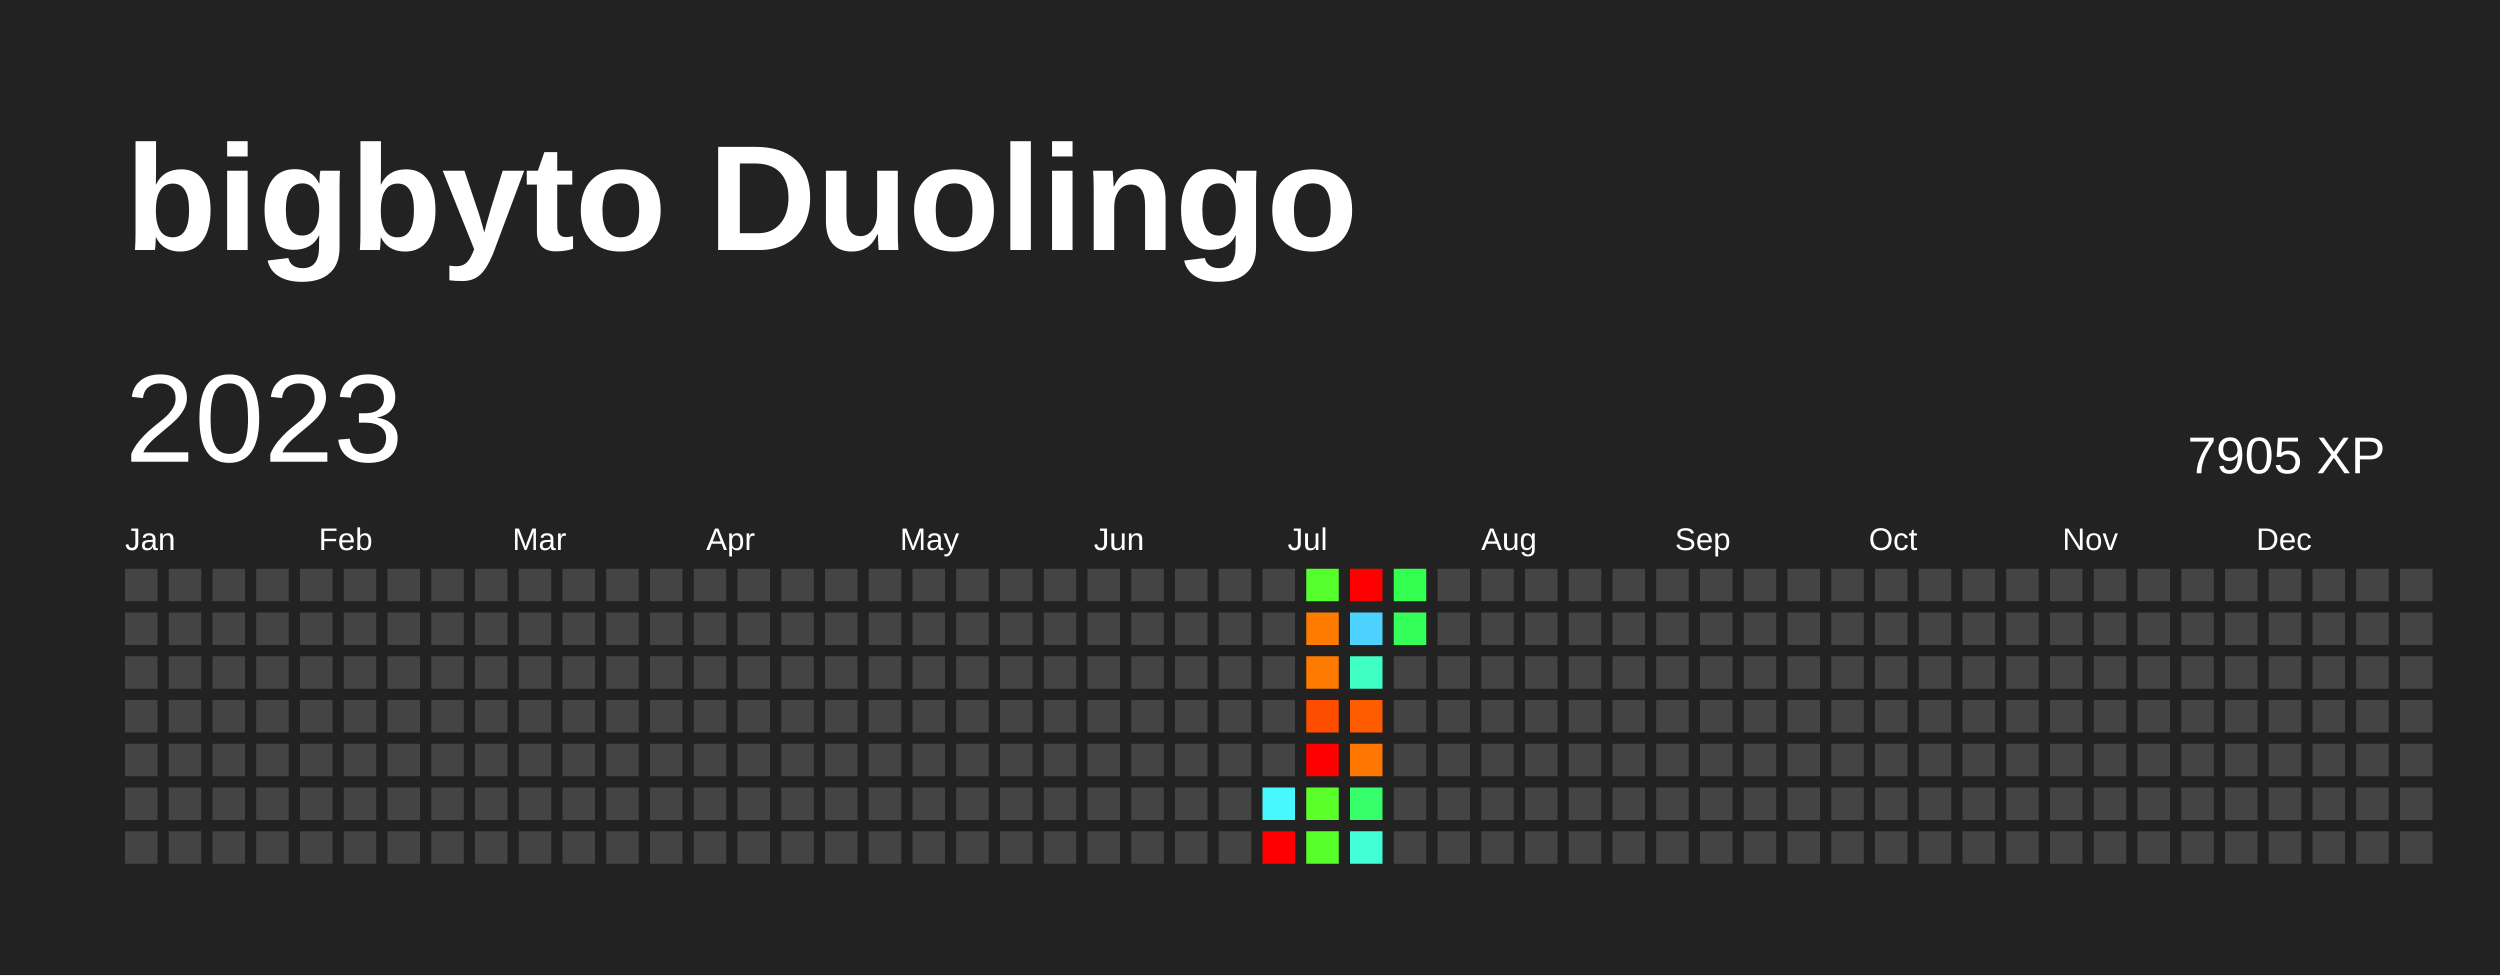
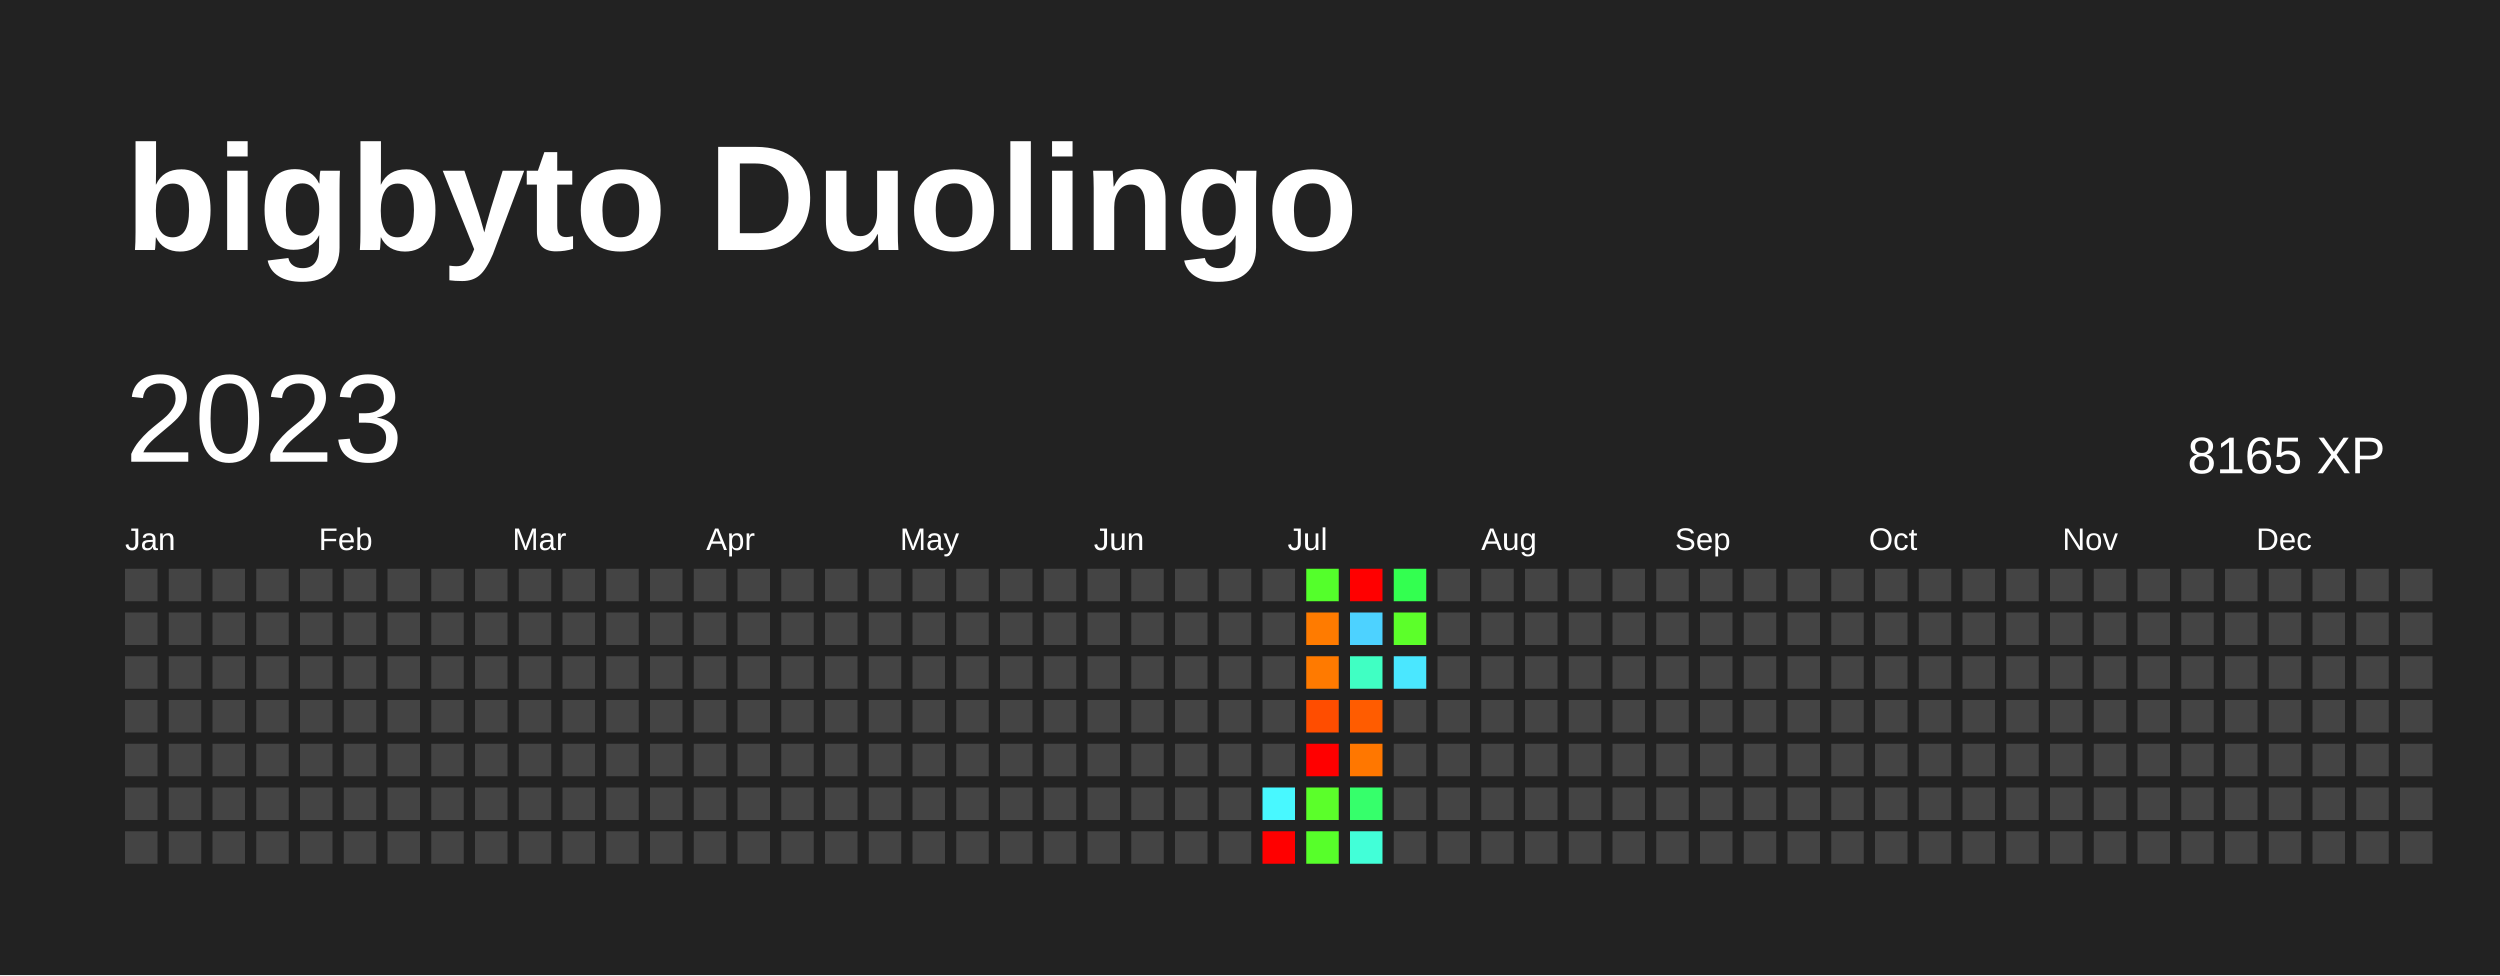
<svg xmlns="http://www.w3.org/2000/svg" baseProfile="full" height="78mm" version="1.1" viewBox="0,0,200,78" width="200mm">
  <defs />
  <rect fill="#222222" height="78" width="200" x="0" y="0" />
  <text fill="#FFFFFF" style="font-size:12px; font-family:Arial; font-weight:bold;" x="10" y="20">bigbyto Duolingo</text>
  <text dominant-baseline="hanging" fill="#FFFFFF" style="font-size:10.0px; font-family:Arial;" x="10" y="30">2023</text>
-   <text dominant-baseline="hanging" fill="#FFFFFF" style="font-size:4.125px; font-family:Arial;" x="175" y="35">7905 XP</text>
+   <text dominant-baseline="hanging" fill="#FFFFFF" style="font-size:4.125px; font-family:Arial;" x="175" y="35">8165 XP</text>
  <text fill="#FFFFFF" style="font-size:2.5px; font-family:Arial" x="10.0" y="44">Jan</text>
  <text fill="#FFFFFF" style="font-size:2.5px; font-family:Arial" x="25.5" y="44">Feb</text>
  <text fill="#FFFFFF" style="font-size:2.5px; font-family:Arial" x="41.0" y="44">Mar</text>
  <text fill="#FFFFFF" style="font-size:2.5px; font-family:Arial" x="56.5" y="44">Apr</text>
  <text fill="#FFFFFF" style="font-size:2.5px; font-family:Arial" x="72.0" y="44">May</text>
  <text fill="#FFFFFF" style="font-size:2.5px; font-family:Arial" x="87.5" y="44">Jun</text>
  <text fill="#FFFFFF" style="font-size:2.5px; font-family:Arial" x="103.0" y="44">Jul</text>
  <text fill="#FFFFFF" style="font-size:2.5px; font-family:Arial" x="118.5" y="44">Aug</text>
  <text fill="#FFFFFF" style="font-size:2.5px; font-family:Arial" x="134.0" y="44">Sep</text>
  <text fill="#FFFFFF" style="font-size:2.5px; font-family:Arial" x="149.5" y="44">Oct</text>
  <text fill="#FFFFFF" style="font-size:2.5px; font-family:Arial" x="165.0" y="44">Nov</text>
  <text fill="#FFFFFF" style="font-size:2.5px; font-family:Arial" x="180.5" y="44">Dec</text>
  <rect fill="#444444" height="2.6" width="2.6" x="10.0" y="45.5" />
  <rect fill="#444444" height="2.6" width="2.6" x="10.0" y="49.0" />
  <rect fill="#444444" height="2.6" width="2.6" x="10.0" y="52.5" />
  <rect fill="#444444" height="2.6" width="2.6" x="10.0" y="56.0" />
  <rect fill="#444444" height="2.6" width="2.6" x="10.0" y="59.5" />
  <rect fill="#444444" height="2.6" width="2.6" x="10.0" y="63.0" />
  <rect fill="#444444" height="2.6" width="2.6" x="10.0" y="66.5" />
  <rect fill="#444444" height="2.6" width="2.6" x="13.5" y="45.5" />
  <rect fill="#444444" height="2.6" width="2.6" x="13.5" y="49.0" />
  <rect fill="#444444" height="2.6" width="2.6" x="13.5" y="52.5" />
  <rect fill="#444444" height="2.6" width="2.6" x="13.5" y="56.0" />
  <rect fill="#444444" height="2.6" width="2.6" x="13.5" y="59.5" />
  <rect fill="#444444" height="2.6" width="2.6" x="13.5" y="63.0" />
  <rect fill="#444444" height="2.6" width="2.6" x="13.5" y="66.5" />
  <rect fill="#444444" height="2.6" width="2.6" x="17.0" y="45.5" />
  <rect fill="#444444" height="2.6" width="2.6" x="17.0" y="49.0" />
  <rect fill="#444444" height="2.6" width="2.6" x="17.0" y="52.5" />
  <rect fill="#444444" height="2.6" width="2.6" x="17.0" y="56.0" />
  <rect fill="#444444" height="2.6" width="2.6" x="17.0" y="59.5" />
  <rect fill="#444444" height="2.6" width="2.6" x="17.0" y="63.0" />
  <rect fill="#444444" height="2.6" width="2.6" x="17.0" y="66.5" />
  <rect fill="#444444" height="2.6" width="2.6" x="20.5" y="45.5" />
  <rect fill="#444444" height="2.6" width="2.6" x="20.5" y="49.0" />
  <rect fill="#444444" height="2.6" width="2.6" x="20.5" y="52.5" />
  <rect fill="#444444" height="2.6" width="2.6" x="20.5" y="56.0" />
  <rect fill="#444444" height="2.6" width="2.6" x="20.5" y="59.5" />
  <rect fill="#444444" height="2.6" width="2.6" x="20.5" y="63.0" />
  <rect fill="#444444" height="2.6" width="2.6" x="20.5" y="66.5" />
  <rect fill="#444444" height="2.6" width="2.6" x="24.0" y="45.5" />
  <rect fill="#444444" height="2.6" width="2.6" x="24.0" y="49.0" />
  <rect fill="#444444" height="2.6" width="2.6" x="24.0" y="52.5" />
  <rect fill="#444444" height="2.6" width="2.6" x="24.0" y="56.0" />
  <rect fill="#444444" height="2.6" width="2.6" x="24.0" y="59.5" />
  <rect fill="#444444" height="2.6" width="2.6" x="24.0" y="63.0" />
  <rect fill="#444444" height="2.6" width="2.6" x="24.0" y="66.5" />
  <rect fill="#444444" height="2.6" width="2.6" x="27.5" y="45.5" />
  <rect fill="#444444" height="2.6" width="2.6" x="27.5" y="49.0" />
  <rect fill="#444444" height="2.6" width="2.6" x="27.5" y="52.5" />
  <rect fill="#444444" height="2.6" width="2.6" x="27.5" y="56.0" />
  <rect fill="#444444" height="2.6" width="2.6" x="27.5" y="59.5" />
  <rect fill="#444444" height="2.6" width="2.6" x="27.5" y="63.0" />
  <rect fill="#444444" height="2.6" width="2.6" x="27.5" y="66.5" />
  <rect fill="#444444" height="2.6" width="2.6" x="31.0" y="45.5" />
  <rect fill="#444444" height="2.6" width="2.6" x="31.0" y="49.0" />
  <rect fill="#444444" height="2.6" width="2.6" x="31.0" y="52.5" />
  <rect fill="#444444" height="2.6" width="2.6" x="31.0" y="56.0" />
  <rect fill="#444444" height="2.6" width="2.6" x="31.0" y="59.5" />
  <rect fill="#444444" height="2.6" width="2.6" x="31.0" y="63.0" />
  <rect fill="#444444" height="2.6" width="2.6" x="31.0" y="66.5" />
  <rect fill="#444444" height="2.6" width="2.6" x="34.5" y="45.5" />
  <rect fill="#444444" height="2.6" width="2.6" x="34.5" y="49.0" />
  <rect fill="#444444" height="2.6" width="2.6" x="34.5" y="52.5" />
  <rect fill="#444444" height="2.6" width="2.6" x="34.5" y="56.0" />
  <rect fill="#444444" height="2.6" width="2.6" x="34.5" y="59.5" />
  <rect fill="#444444" height="2.6" width="2.6" x="34.5" y="63.0" />
  <rect fill="#444444" height="2.6" width="2.6" x="34.5" y="66.5" />
  <rect fill="#444444" height="2.6" width="2.6" x="38.0" y="45.5" />
  <rect fill="#444444" height="2.6" width="2.6" x="38.0" y="49.0" />
  <rect fill="#444444" height="2.6" width="2.6" x="38.0" y="52.5" />
  <rect fill="#444444" height="2.6" width="2.6" x="38.0" y="56.0" />
  <rect fill="#444444" height="2.6" width="2.6" x="38.0" y="59.5" />
  <rect fill="#444444" height="2.6" width="2.6" x="38.0" y="63.0" />
  <rect fill="#444444" height="2.6" width="2.6" x="38.0" y="66.5" />
  <rect fill="#444444" height="2.6" width="2.6" x="41.5" y="45.5" />
  <rect fill="#444444" height="2.6" width="2.6" x="41.5" y="49.0" />
  <rect fill="#444444" height="2.6" width="2.6" x="41.5" y="52.5" />
  <rect fill="#444444" height="2.6" width="2.6" x="41.5" y="56.0" />
  <rect fill="#444444" height="2.6" width="2.6" x="41.5" y="59.5" />
  <rect fill="#444444" height="2.6" width="2.6" x="41.5" y="63.0" />
  <rect fill="#444444" height="2.6" width="2.6" x="41.5" y="66.5" />
  <rect fill="#444444" height="2.6" width="2.6" x="45.0" y="45.5" />
  <rect fill="#444444" height="2.6" width="2.6" x="45.0" y="49.0" />
  <rect fill="#444444" height="2.6" width="2.6" x="45.0" y="52.5" />
  <rect fill="#444444" height="2.6" width="2.6" x="45.0" y="56.0" />
  <rect fill="#444444" height="2.6" width="2.6" x="45.0" y="59.5" />
  <rect fill="#444444" height="2.6" width="2.6" x="45.0" y="63.0" />
  <rect fill="#444444" height="2.6" width="2.6" x="45.0" y="66.5" />
  <rect fill="#444444" height="2.6" width="2.6" x="48.5" y="45.5" />
  <rect fill="#444444" height="2.6" width="2.6" x="48.5" y="49.0" />
  <rect fill="#444444" height="2.6" width="2.6" x="48.5" y="52.5" />
  <rect fill="#444444" height="2.6" width="2.6" x="48.5" y="56.0" />
  <rect fill="#444444" height="2.6" width="2.6" x="48.5" y="59.5" />
  <rect fill="#444444" height="2.6" width="2.6" x="48.5" y="63.0" />
  <rect fill="#444444" height="2.6" width="2.6" x="48.5" y="66.5" />
  <rect fill="#444444" height="2.6" width="2.6" x="52.0" y="45.5" />
  <rect fill="#444444" height="2.6" width="2.6" x="52.0" y="49.0" />
  <rect fill="#444444" height="2.6" width="2.6" x="52.0" y="52.5" />
  <rect fill="#444444" height="2.6" width="2.6" x="52.0" y="56.0" />
  <rect fill="#444444" height="2.6" width="2.6" x="52.0" y="59.5" />
  <rect fill="#444444" height="2.6" width="2.6" x="52.0" y="63.0" />
  <rect fill="#444444" height="2.6" width="2.6" x="52.0" y="66.5" />
  <rect fill="#444444" height="2.6" width="2.6" x="55.5" y="45.5" />
  <rect fill="#444444" height="2.6" width="2.6" x="55.5" y="49.0" />
  <rect fill="#444444" height="2.6" width="2.6" x="55.5" y="52.5" />
  <rect fill="#444444" height="2.6" width="2.6" x="55.5" y="56.0" />
  <rect fill="#444444" height="2.6" width="2.6" x="55.5" y="59.5" />
  <rect fill="#444444" height="2.6" width="2.6" x="55.5" y="63.0" />
  <rect fill="#444444" height="2.6" width="2.6" x="55.5" y="66.5" />
  <rect fill="#444444" height="2.6" width="2.6" x="59.0" y="45.5" />
  <rect fill="#444444" height="2.6" width="2.6" x="59.0" y="49.0" />
  <rect fill="#444444" height="2.6" width="2.6" x="59.0" y="52.5" />
  <rect fill="#444444" height="2.6" width="2.6" x="59.0" y="56.0" />
  <rect fill="#444444" height="2.6" width="2.6" x="59.0" y="59.5" />
  <rect fill="#444444" height="2.6" width="2.6" x="59.0" y="63.0" />
  <rect fill="#444444" height="2.6" width="2.6" x="59.0" y="66.5" />
  <rect fill="#444444" height="2.6" width="2.6" x="62.5" y="45.5" />
  <rect fill="#444444" height="2.6" width="2.6" x="62.5" y="49.0" />
  <rect fill="#444444" height="2.6" width="2.6" x="62.5" y="52.5" />
  <rect fill="#444444" height="2.6" width="2.6" x="62.5" y="56.0" />
  <rect fill="#444444" height="2.6" width="2.6" x="62.5" y="59.5" />
  <rect fill="#444444" height="2.6" width="2.6" x="62.5" y="63.0" />
  <rect fill="#444444" height="2.6" width="2.6" x="62.5" y="66.5" />
  <rect fill="#444444" height="2.6" width="2.6" x="66.0" y="45.5" />
  <rect fill="#444444" height="2.6" width="2.6" x="66.0" y="49.0" />
  <rect fill="#444444" height="2.6" width="2.6" x="66.0" y="52.5" />
  <rect fill="#444444" height="2.6" width="2.6" x="66.0" y="56.0" />
  <rect fill="#444444" height="2.6" width="2.6" x="66.0" y="59.5" />
  <rect fill="#444444" height="2.6" width="2.6" x="66.0" y="63.0" />
  <rect fill="#444444" height="2.6" width="2.6" x="66.0" y="66.5" />
  <rect fill="#444444" height="2.6" width="2.6" x="69.5" y="45.5" />
  <rect fill="#444444" height="2.6" width="2.6" x="69.5" y="49.0" />
  <rect fill="#444444" height="2.6" width="2.6" x="69.5" y="52.5" />
  <rect fill="#444444" height="2.6" width="2.6" x="69.5" y="56.0" />
  <rect fill="#444444" height="2.6" width="2.6" x="69.5" y="59.5" />
  <rect fill="#444444" height="2.6" width="2.6" x="69.5" y="63.0" />
  <rect fill="#444444" height="2.6" width="2.6" x="69.5" y="66.5" />
  <rect fill="#444444" height="2.6" width="2.6" x="73.0" y="45.5" />
  <rect fill="#444444" height="2.6" width="2.6" x="73.0" y="49.0" />
  <rect fill="#444444" height="2.6" width="2.6" x="73.0" y="52.5" />
  <rect fill="#444444" height="2.6" width="2.6" x="73.0" y="56.0" />
  <rect fill="#444444" height="2.6" width="2.6" x="73.0" y="59.5" />
  <rect fill="#444444" height="2.6" width="2.6" x="73.0" y="63.0" />
  <rect fill="#444444" height="2.6" width="2.6" x="73.0" y="66.5" />
  <rect fill="#444444" height="2.6" width="2.6" x="76.5" y="45.5" />
  <rect fill="#444444" height="2.6" width="2.6" x="76.5" y="49.0" />
  <rect fill="#444444" height="2.6" width="2.6" x="76.5" y="52.5" />
  <rect fill="#444444" height="2.6" width="2.6" x="76.5" y="56.0" />
  <rect fill="#444444" height="2.6" width="2.6" x="76.5" y="59.5" />
  <rect fill="#444444" height="2.6" width="2.6" x="76.5" y="63.0" />
  <rect fill="#444444" height="2.6" width="2.6" x="76.5" y="66.5" />
  <rect fill="#444444" height="2.6" width="2.6" x="80.0" y="45.5" />
  <rect fill="#444444" height="2.6" width="2.6" x="80.0" y="49.0" />
  <rect fill="#444444" height="2.6" width="2.6" x="80.0" y="52.5" />
  <rect fill="#444444" height="2.6" width="2.6" x="80.0" y="56.0" />
  <rect fill="#444444" height="2.6" width="2.6" x="80.0" y="59.5" />
  <rect fill="#444444" height="2.6" width="2.6" x="80.0" y="63.0" />
  <rect fill="#444444" height="2.6" width="2.6" x="80.0" y="66.5" />
  <rect fill="#444444" height="2.6" width="2.6" x="83.5" y="45.5" />
  <rect fill="#444444" height="2.6" width="2.6" x="83.5" y="49.0" />
  <rect fill="#444444" height="2.6" width="2.6" x="83.5" y="52.5" />
  <rect fill="#444444" height="2.6" width="2.6" x="83.5" y="56.0" />
  <rect fill="#444444" height="2.6" width="2.6" x="83.5" y="59.5" />
  <rect fill="#444444" height="2.6" width="2.6" x="83.5" y="63.0" />
  <rect fill="#444444" height="2.6" width="2.6" x="83.5" y="66.5" />
  <rect fill="#444444" height="2.6" width="2.6" x="87.0" y="45.5" />
  <rect fill="#444444" height="2.6" width="2.6" x="87.0" y="49.0" />
  <rect fill="#444444" height="2.6" width="2.6" x="87.0" y="52.5" />
  <rect fill="#444444" height="2.6" width="2.6" x="87.0" y="56.0" />
  <rect fill="#444444" height="2.6" width="2.6" x="87.0" y="59.5" />
  <rect fill="#444444" height="2.6" width="2.6" x="87.0" y="63.0" />
  <rect fill="#444444" height="2.6" width="2.6" x="87.0" y="66.5" />
  <rect fill="#444444" height="2.6" width="2.6" x="90.5" y="45.5" />
  <rect fill="#444444" height="2.6" width="2.6" x="90.5" y="49.0" />
  <rect fill="#444444" height="2.6" width="2.6" x="90.5" y="52.5" />
  <rect fill="#444444" height="2.6" width="2.6" x="90.5" y="56.0" />
  <rect fill="#444444" height="2.6" width="2.6" x="90.5" y="59.5" />
  <rect fill="#444444" height="2.6" width="2.6" x="90.5" y="63.0" />
  <rect fill="#444444" height="2.6" width="2.6" x="90.5" y="66.5" />
  <rect fill="#444444" height="2.6" width="2.6" x="94.0" y="45.5" />
  <rect fill="#444444" height="2.6" width="2.6" x="94.0" y="49.0" />
  <rect fill="#444444" height="2.6" width="2.6" x="94.0" y="52.5" />
  <rect fill="#444444" height="2.6" width="2.6" x="94.0" y="56.0" />
  <rect fill="#444444" height="2.6" width="2.6" x="94.0" y="59.5" />
  <rect fill="#444444" height="2.6" width="2.6" x="94.0" y="63.0" />
  <rect fill="#444444" height="2.6" width="2.6" x="94.0" y="66.5" />
  <rect fill="#444444" height="2.6" width="2.6" x="97.5" y="45.5" />
  <rect fill="#444444" height="2.6" width="2.6" x="97.5" y="49.0" />
  <rect fill="#444444" height="2.6" width="2.6" x="97.5" y="52.5" />
  <rect fill="#444444" height="2.6" width="2.6" x="97.5" y="56.0" />
  <rect fill="#444444" height="2.6" width="2.6" x="97.5" y="59.5" />
  <rect fill="#444444" height="2.6" width="2.6" x="97.5" y="63.0" />
  <rect fill="#444444" height="2.6" width="2.6" x="97.5" y="66.5" />
  <rect fill="#444444" height="2.6" width="2.6" x="101.0" y="45.5" />
  <rect fill="#444444" height="2.6" width="2.6" x="101.0" y="49.0" />
  <rect fill="#444444" height="2.6" width="2.6" x="101.0" y="52.5" />
  <rect fill="#444444" height="2.6" width="2.6" x="101.0" y="56.0" />
  <rect fill="#444444" height="2.6" width="2.6" x="101.0" y="59.5" />
  <rect fill="#48f8ff" height="2.6" width="2.6" x="101.0" y="63.0" />
  <rect fill="red" height="2.6" width="2.6" x="101.0" y="66.5" />
  <rect fill="#54ff2b" height="2.6" width="2.6" x="104.5" y="45.5" />
  <rect fill="#ff7b00" height="2.6" width="2.6" x="104.5" y="49.0" />
  <rect fill="#ff7a00" height="2.6" width="2.6" x="104.5" y="52.5" />
  <rect fill="#ff4d00" height="2.6" width="2.6" x="104.5" y="56.0" />
  <rect fill="red" height="2.6" width="2.6" x="104.5" y="59.5" />
  <rect fill="#5bff2a" height="2.6" width="2.6" x="104.5" y="63.0" />
  <rect fill="#57ff2a" height="2.6" width="2.6" x="104.5" y="66.5" />
  <rect fill="red" height="2.6" width="2.6" x="108.0" y="45.5" />
  <rect fill="#4dd2ff" height="2.6" width="2.6" x="108.0" y="49.0" />
  <rect fill="#40ffc3" height="2.6" width="2.6" x="108.0" y="52.5" />
  <rect fill="#ff5c00" height="2.6" width="2.6" x="108.0" y="56.0" />
  <rect fill="#ff7700" height="2.6" width="2.6" x="108.0" y="59.5" />
  <rect fill="#36ff6b" height="2.6" width="2.6" x="108.0" y="63.0" />
  <rect fill="#42ffd8" height="2.6" width="2.6" x="108.0" y="66.5" />
  <rect fill="#33ff50" height="2.6" width="2.6" x="111.5" y="45.5" />
-   <rect fill="#34ff59" height="2.6" width="2.6" x="111.5" y="49.0" />
-   <rect fill="#444444" height="2.6" width="2.6" x="111.5" y="52.5" />
+   <rect fill="#5cff2a" height="2.6" width="2.6" x="111.5" y="49.0" />
+   <rect fill="#4ae7ff" height="2.6" width="2.6" x="111.5" y="52.5" />
  <rect fill="#444444" height="2.6" width="2.6" x="111.5" y="56.0" />
  <rect fill="#444444" height="2.6" width="2.6" x="111.5" y="59.5" />
  <rect fill="#444444" height="2.6" width="2.6" x="111.5" y="63.0" />
  <rect fill="#444444" height="2.6" width="2.6" x="111.5" y="66.5" />
  <rect fill="#444444" height="2.6" width="2.6" x="115.0" y="45.5" />
  <rect fill="#444444" height="2.6" width="2.6" x="115.0" y="49.0" />
  <rect fill="#444444" height="2.6" width="2.6" x="115.0" y="52.5" />
  <rect fill="#444444" height="2.6" width="2.6" x="115.0" y="56.0" />
  <rect fill="#444444" height="2.6" width="2.6" x="115.0" y="59.5" />
  <rect fill="#444444" height="2.6" width="2.6" x="115.0" y="63.0" />
  <rect fill="#444444" height="2.6" width="2.6" x="115.0" y="66.5" />
  <rect fill="#444444" height="2.6" width="2.6" x="118.5" y="45.5" />
  <rect fill="#444444" height="2.6" width="2.6" x="118.5" y="49.0" />
  <rect fill="#444444" height="2.6" width="2.6" x="118.5" y="52.5" />
  <rect fill="#444444" height="2.6" width="2.6" x="118.5" y="56.0" />
  <rect fill="#444444" height="2.6" width="2.6" x="118.5" y="59.5" />
  <rect fill="#444444" height="2.6" width="2.6" x="118.5" y="63.0" />
  <rect fill="#444444" height="2.6" width="2.6" x="118.5" y="66.5" />
  <rect fill="#444444" height="2.6" width="2.6" x="122.0" y="45.5" />
  <rect fill="#444444" height="2.6" width="2.6" x="122.0" y="49.0" />
  <rect fill="#444444" height="2.6" width="2.6" x="122.0" y="52.5" />
  <rect fill="#444444" height="2.6" width="2.6" x="122.0" y="56.0" />
  <rect fill="#444444" height="2.6" width="2.6" x="122.0" y="59.5" />
  <rect fill="#444444" height="2.6" width="2.6" x="122.0" y="63.0" />
  <rect fill="#444444" height="2.6" width="2.6" x="122.0" y="66.5" />
  <rect fill="#444444" height="2.6" width="2.6" x="125.5" y="45.5" />
  <rect fill="#444444" height="2.6" width="2.6" x="125.5" y="49.0" />
  <rect fill="#444444" height="2.6" width="2.6" x="125.5" y="52.5" />
  <rect fill="#444444" height="2.6" width="2.6" x="125.5" y="56.0" />
  <rect fill="#444444" height="2.6" width="2.6" x="125.5" y="59.5" />
  <rect fill="#444444" height="2.6" width="2.6" x="125.5" y="63.0" />
  <rect fill="#444444" height="2.6" width="2.6" x="125.5" y="66.5" />
  <rect fill="#444444" height="2.6" width="2.6" x="129.0" y="45.5" />
  <rect fill="#444444" height="2.6" width="2.6" x="129.0" y="49.0" />
  <rect fill="#444444" height="2.6" width="2.6" x="129.0" y="52.5" />
  <rect fill="#444444" height="2.6" width="2.6" x="129.0" y="56.0" />
  <rect fill="#444444" height="2.6" width="2.6" x="129.0" y="59.5" />
  <rect fill="#444444" height="2.6" width="2.6" x="129.0" y="63.0" />
  <rect fill="#444444" height="2.6" width="2.6" x="129.0" y="66.5" />
  <rect fill="#444444" height="2.6" width="2.6" x="132.5" y="45.5" />
  <rect fill="#444444" height="2.6" width="2.6" x="132.5" y="49.0" />
  <rect fill="#444444" height="2.6" width="2.6" x="132.5" y="52.5" />
  <rect fill="#444444" height="2.6" width="2.6" x="132.5" y="56.0" />
  <rect fill="#444444" height="2.6" width="2.6" x="132.5" y="59.5" />
  <rect fill="#444444" height="2.6" width="2.6" x="132.5" y="63.0" />
  <rect fill="#444444" height="2.6" width="2.6" x="132.5" y="66.5" />
  <rect fill="#444444" height="2.6" width="2.6" x="136.0" y="45.5" />
  <rect fill="#444444" height="2.6" width="2.6" x="136.0" y="49.0" />
  <rect fill="#444444" height="2.6" width="2.6" x="136.0" y="52.5" />
  <rect fill="#444444" height="2.6" width="2.6" x="136.0" y="56.0" />
  <rect fill="#444444" height="2.6" width="2.6" x="136.0" y="59.5" />
  <rect fill="#444444" height="2.6" width="2.6" x="136.0" y="63.0" />
  <rect fill="#444444" height="2.6" width="2.6" x="136.0" y="66.5" />
  <rect fill="#444444" height="2.6" width="2.6" x="139.5" y="45.5" />
  <rect fill="#444444" height="2.6" width="2.6" x="139.5" y="49.0" />
  <rect fill="#444444" height="2.6" width="2.6" x="139.5" y="52.5" />
  <rect fill="#444444" height="2.6" width="2.6" x="139.5" y="56.0" />
  <rect fill="#444444" height="2.6" width="2.6" x="139.5" y="59.5" />
  <rect fill="#444444" height="2.6" width="2.6" x="139.5" y="63.0" />
  <rect fill="#444444" height="2.6" width="2.6" x="139.5" y="66.5" />
  <rect fill="#444444" height="2.6" width="2.6" x="143.0" y="45.5" />
  <rect fill="#444444" height="2.6" width="2.6" x="143.0" y="49.0" />
  <rect fill="#444444" height="2.6" width="2.6" x="143.0" y="52.5" />
  <rect fill="#444444" height="2.6" width="2.6" x="143.0" y="56.0" />
  <rect fill="#444444" height="2.6" width="2.6" x="143.0" y="59.5" />
  <rect fill="#444444" height="2.6" width="2.6" x="143.0" y="63.0" />
  <rect fill="#444444" height="2.6" width="2.6" x="143.0" y="66.5" />
  <rect fill="#444444" height="2.6" width="2.6" x="146.5" y="45.5" />
  <rect fill="#444444" height="2.6" width="2.6" x="146.5" y="49.0" />
  <rect fill="#444444" height="2.6" width="2.6" x="146.5" y="52.5" />
  <rect fill="#444444" height="2.6" width="2.6" x="146.5" y="56.0" />
  <rect fill="#444444" height="2.6" width="2.6" x="146.5" y="59.5" />
  <rect fill="#444444" height="2.6" width="2.6" x="146.5" y="63.0" />
  <rect fill="#444444" height="2.6" width="2.6" x="146.5" y="66.5" />
  <rect fill="#444444" height="2.6" width="2.6" x="150.0" y="45.5" />
  <rect fill="#444444" height="2.6" width="2.6" x="150.0" y="49.0" />
  <rect fill="#444444" height="2.6" width="2.6" x="150.0" y="52.5" />
  <rect fill="#444444" height="2.6" width="2.6" x="150.0" y="56.0" />
  <rect fill="#444444" height="2.6" width="2.6" x="150.0" y="59.5" />
  <rect fill="#444444" height="2.6" width="2.6" x="150.0" y="63.0" />
  <rect fill="#444444" height="2.6" width="2.6" x="150.0" y="66.5" />
  <rect fill="#444444" height="2.6" width="2.6" x="153.5" y="45.5" />
  <rect fill="#444444" height="2.6" width="2.6" x="153.5" y="49.0" />
  <rect fill="#444444" height="2.6" width="2.6" x="153.5" y="52.5" />
  <rect fill="#444444" height="2.6" width="2.6" x="153.5" y="56.0" />
  <rect fill="#444444" height="2.6" width="2.6" x="153.5" y="59.5" />
  <rect fill="#444444" height="2.6" width="2.6" x="153.5" y="63.0" />
  <rect fill="#444444" height="2.6" width="2.6" x="153.5" y="66.5" />
  <rect fill="#444444" height="2.6" width="2.6" x="157.0" y="45.5" />
  <rect fill="#444444" height="2.6" width="2.6" x="157.0" y="49.0" />
  <rect fill="#444444" height="2.6" width="2.6" x="157.0" y="52.5" />
  <rect fill="#444444" height="2.6" width="2.6" x="157.0" y="56.0" />
  <rect fill="#444444" height="2.6" width="2.6" x="157.0" y="59.5" />
  <rect fill="#444444" height="2.6" width="2.6" x="157.0" y="63.0" />
  <rect fill="#444444" height="2.6" width="2.6" x="157.0" y="66.5" />
  <rect fill="#444444" height="2.6" width="2.6" x="160.5" y="45.5" />
  <rect fill="#444444" height="2.6" width="2.6" x="160.5" y="49.0" />
  <rect fill="#444444" height="2.6" width="2.6" x="160.5" y="52.5" />
  <rect fill="#444444" height="2.6" width="2.6" x="160.5" y="56.0" />
  <rect fill="#444444" height="2.6" width="2.6" x="160.5" y="59.5" />
  <rect fill="#444444" height="2.6" width="2.6" x="160.5" y="63.0" />
  <rect fill="#444444" height="2.6" width="2.6" x="160.5" y="66.5" />
  <rect fill="#444444" height="2.6" width="2.6" x="164.0" y="45.5" />
  <rect fill="#444444" height="2.6" width="2.6" x="164.0" y="49.0" />
  <rect fill="#444444" height="2.6" width="2.6" x="164.0" y="52.5" />
  <rect fill="#444444" height="2.6" width="2.6" x="164.0" y="56.0" />
  <rect fill="#444444" height="2.6" width="2.6" x="164.0" y="59.5" />
  <rect fill="#444444" height="2.6" width="2.6" x="164.0" y="63.0" />
  <rect fill="#444444" height="2.6" width="2.6" x="164.0" y="66.5" />
  <rect fill="#444444" height="2.6" width="2.6" x="167.5" y="45.5" />
  <rect fill="#444444" height="2.6" width="2.6" x="167.5" y="49.0" />
  <rect fill="#444444" height="2.6" width="2.6" x="167.5" y="52.5" />
  <rect fill="#444444" height="2.6" width="2.6" x="167.5" y="56.0" />
  <rect fill="#444444" height="2.6" width="2.6" x="167.5" y="59.5" />
  <rect fill="#444444" height="2.6" width="2.6" x="167.5" y="63.0" />
  <rect fill="#444444" height="2.6" width="2.6" x="167.5" y="66.5" />
  <rect fill="#444444" height="2.6" width="2.6" x="171.0" y="45.5" />
  <rect fill="#444444" height="2.6" width="2.6" x="171.0" y="49.0" />
  <rect fill="#444444" height="2.6" width="2.6" x="171.0" y="52.5" />
  <rect fill="#444444" height="2.6" width="2.6" x="171.0" y="56.0" />
  <rect fill="#444444" height="2.6" width="2.6" x="171.0" y="59.5" />
  <rect fill="#444444" height="2.6" width="2.6" x="171.0" y="63.0" />
  <rect fill="#444444" height="2.6" width="2.6" x="171.0" y="66.5" />
  <rect fill="#444444" height="2.6" width="2.6" x="174.5" y="45.5" />
  <rect fill="#444444" height="2.6" width="2.6" x="174.5" y="49.0" />
  <rect fill="#444444" height="2.6" width="2.6" x="174.5" y="52.5" />
  <rect fill="#444444" height="2.6" width="2.6" x="174.5" y="56.0" />
  <rect fill="#444444" height="2.6" width="2.6" x="174.5" y="59.5" />
  <rect fill="#444444" height="2.6" width="2.6" x="174.5" y="63.0" />
  <rect fill="#444444" height="2.6" width="2.6" x="174.5" y="66.5" />
  <rect fill="#444444" height="2.6" width="2.6" x="178.0" y="45.5" />
  <rect fill="#444444" height="2.6" width="2.6" x="178.0" y="49.0" />
  <rect fill="#444444" height="2.6" width="2.6" x="178.0" y="52.5" />
  <rect fill="#444444" height="2.6" width="2.6" x="178.0" y="56.0" />
  <rect fill="#444444" height="2.6" width="2.6" x="178.0" y="59.5" />
  <rect fill="#444444" height="2.6" width="2.6" x="178.0" y="63.0" />
  <rect fill="#444444" height="2.6" width="2.6" x="178.0" y="66.5" />
  <rect fill="#444444" height="2.6" width="2.6" x="181.5" y="45.5" />
  <rect fill="#444444" height="2.6" width="2.6" x="181.5" y="49.0" />
  <rect fill="#444444" height="2.6" width="2.6" x="181.5" y="52.5" />
  <rect fill="#444444" height="2.6" width="2.6" x="181.5" y="56.0" />
  <rect fill="#444444" height="2.6" width="2.6" x="181.5" y="59.5" />
  <rect fill="#444444" height="2.6" width="2.6" x="181.5" y="63.0" />
  <rect fill="#444444" height="2.6" width="2.6" x="181.5" y="66.5" />
  <rect fill="#444444" height="2.6" width="2.6" x="185.0" y="45.5" />
  <rect fill="#444444" height="2.6" width="2.6" x="185.0" y="49.0" />
  <rect fill="#444444" height="2.6" width="2.6" x="185.0" y="52.5" />
  <rect fill="#444444" height="2.6" width="2.6" x="185.0" y="56.0" />
  <rect fill="#444444" height="2.6" width="2.6" x="185.0" y="59.5" />
  <rect fill="#444444" height="2.6" width="2.6" x="185.0" y="63.0" />
  <rect fill="#444444" height="2.6" width="2.6" x="185.0" y="66.5" />
  <rect fill="#444444" height="2.6" width="2.6" x="188.5" y="45.5" />
  <rect fill="#444444" height="2.6" width="2.6" x="188.5" y="49.0" />
  <rect fill="#444444" height="2.6" width="2.6" x="188.5" y="52.5" />
  <rect fill="#444444" height="2.6" width="2.6" x="188.5" y="56.0" />
  <rect fill="#444444" height="2.6" width="2.6" x="188.5" y="59.5" />
  <rect fill="#444444" height="2.6" width="2.6" x="188.5" y="63.0" />
  <rect fill="#444444" height="2.6" width="2.6" x="188.5" y="66.5" />
  <rect fill="#444444" height="2.6" width="2.6" x="192.0" y="45.5" />
  <rect fill="#444444" height="2.6" width="2.6" x="192.0" y="49.0" />
  <rect fill="#444444" height="2.6" width="2.6" x="192.0" y="52.5" />
  <rect fill="#444444" height="2.6" width="2.6" x="192.0" y="56.0" />
  <rect fill="#444444" height="2.6" width="2.6" x="192.0" y="59.5" />
  <rect fill="#444444" height="2.6" width="2.6" x="192.0" y="63.0" />
  <rect fill="#444444" height="2.6" width="2.6" x="192.0" y="66.5" />
</svg>
